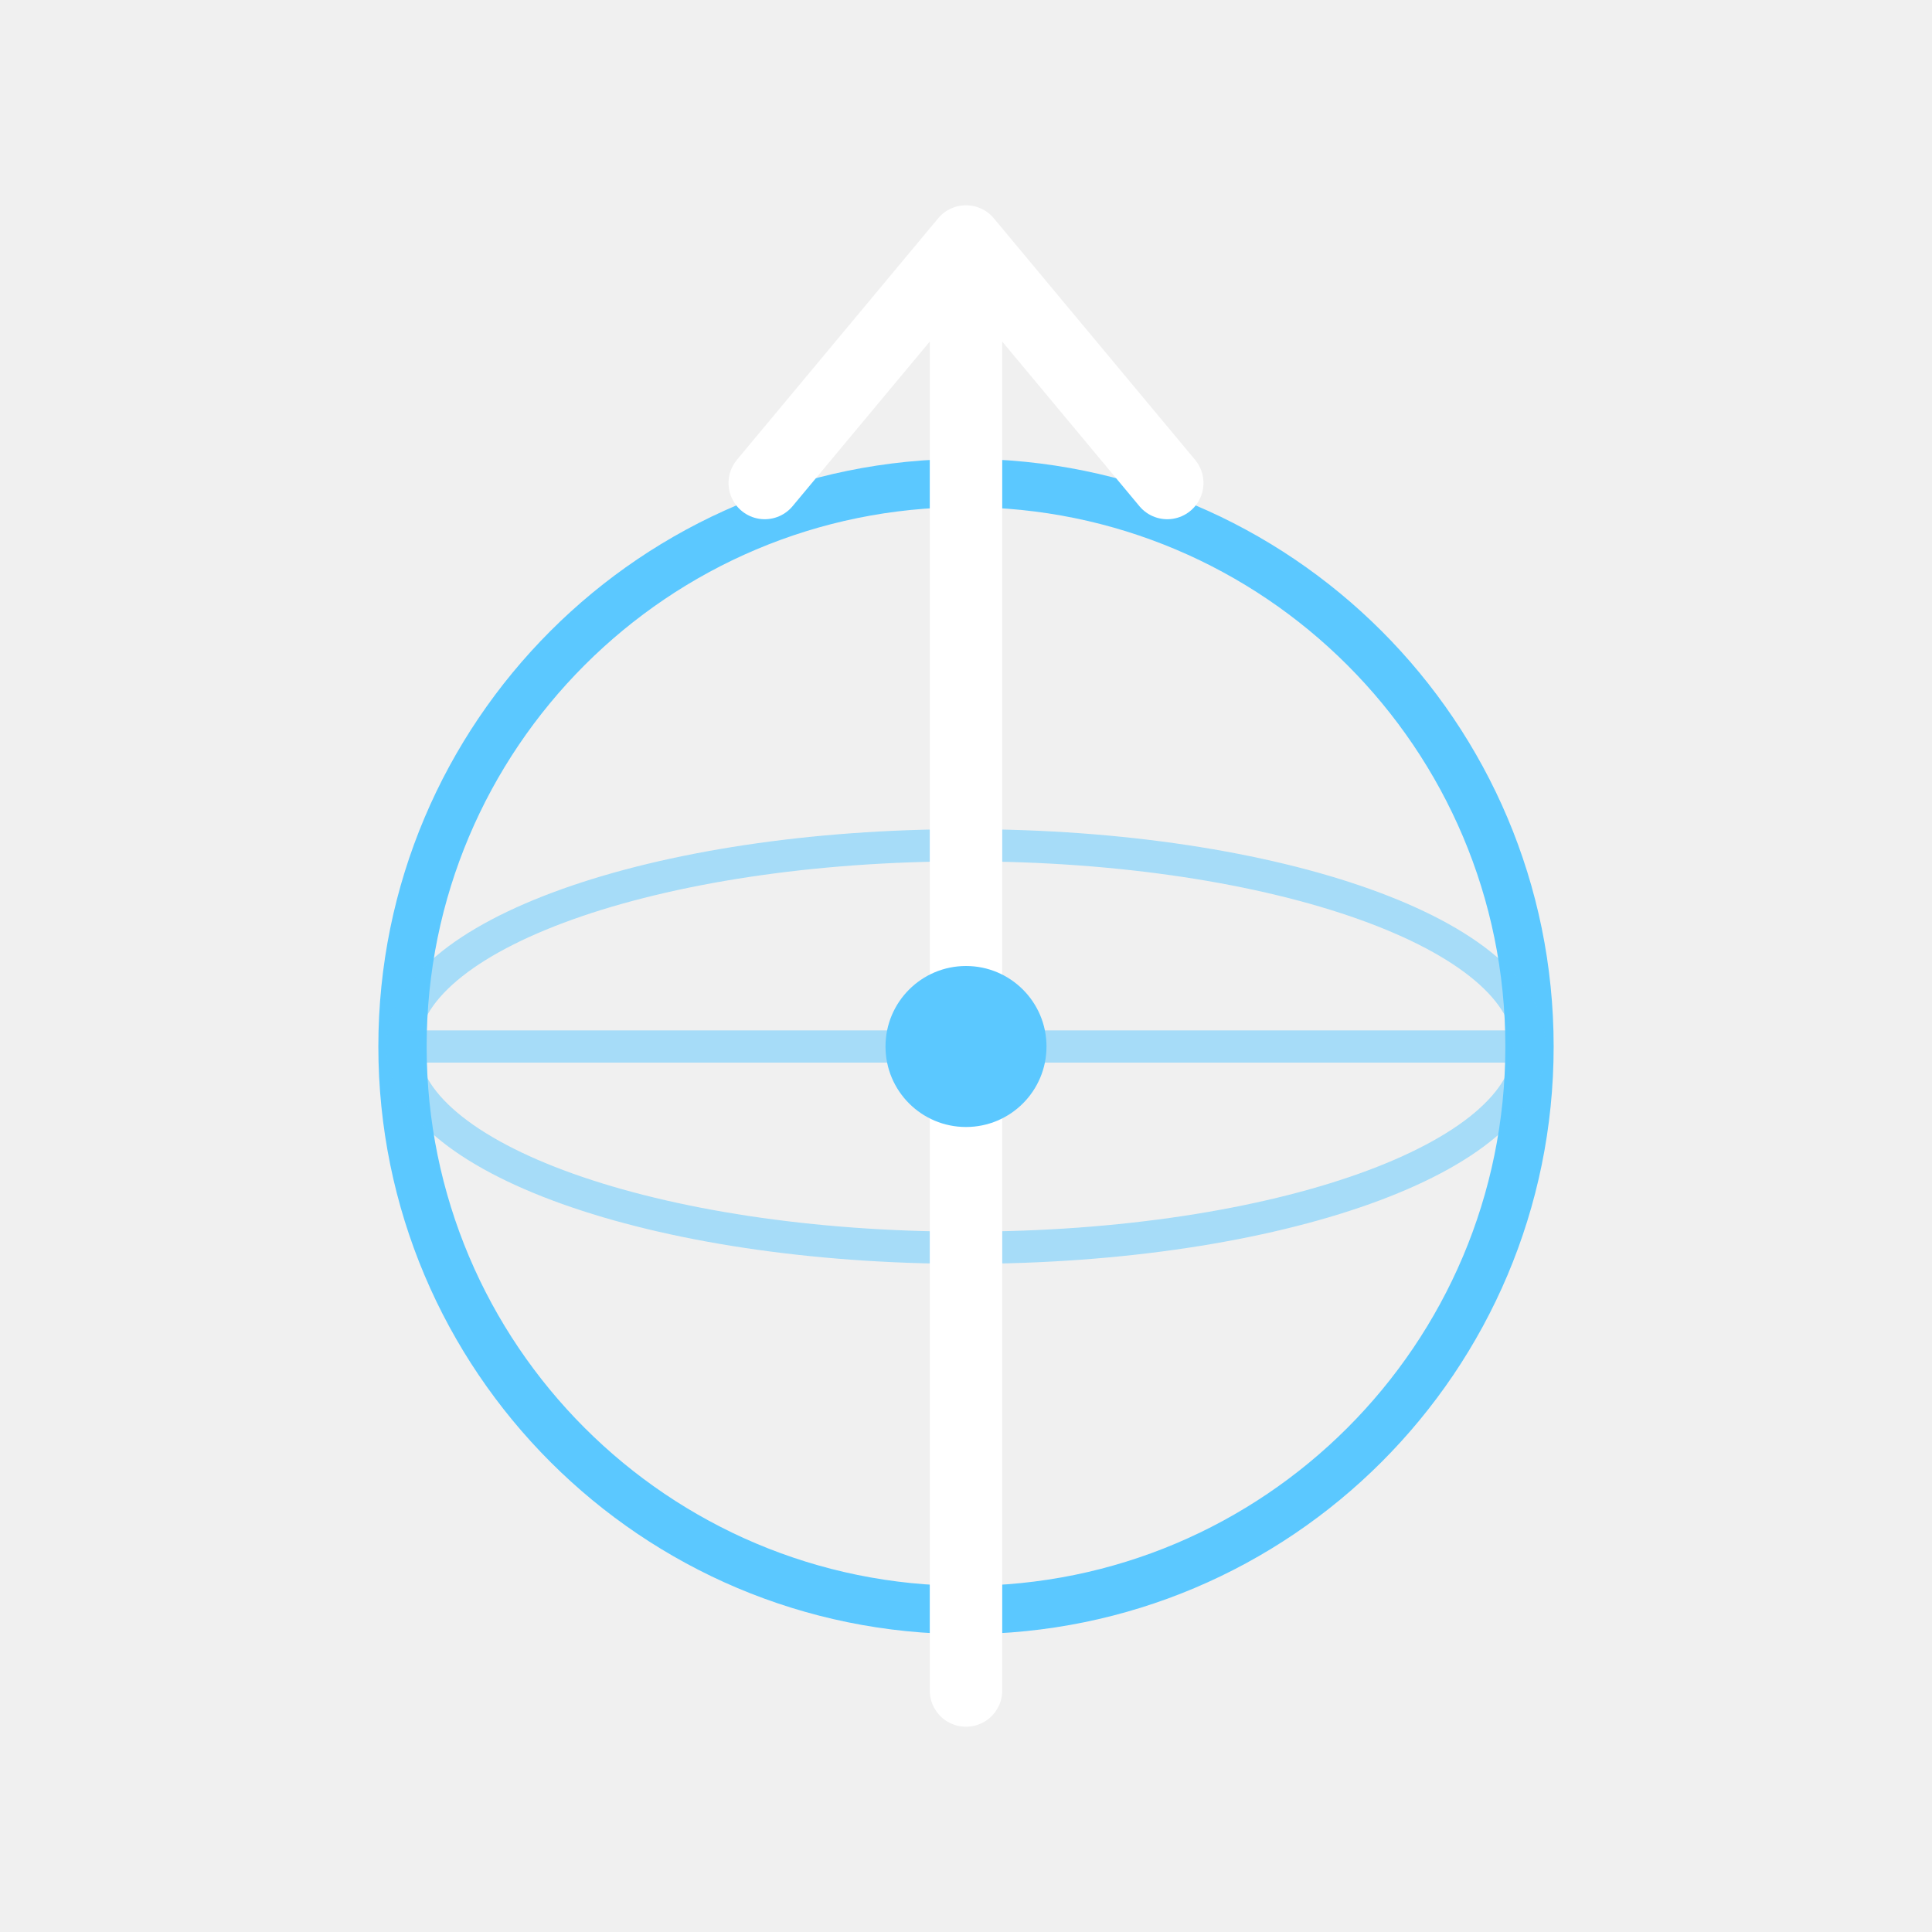
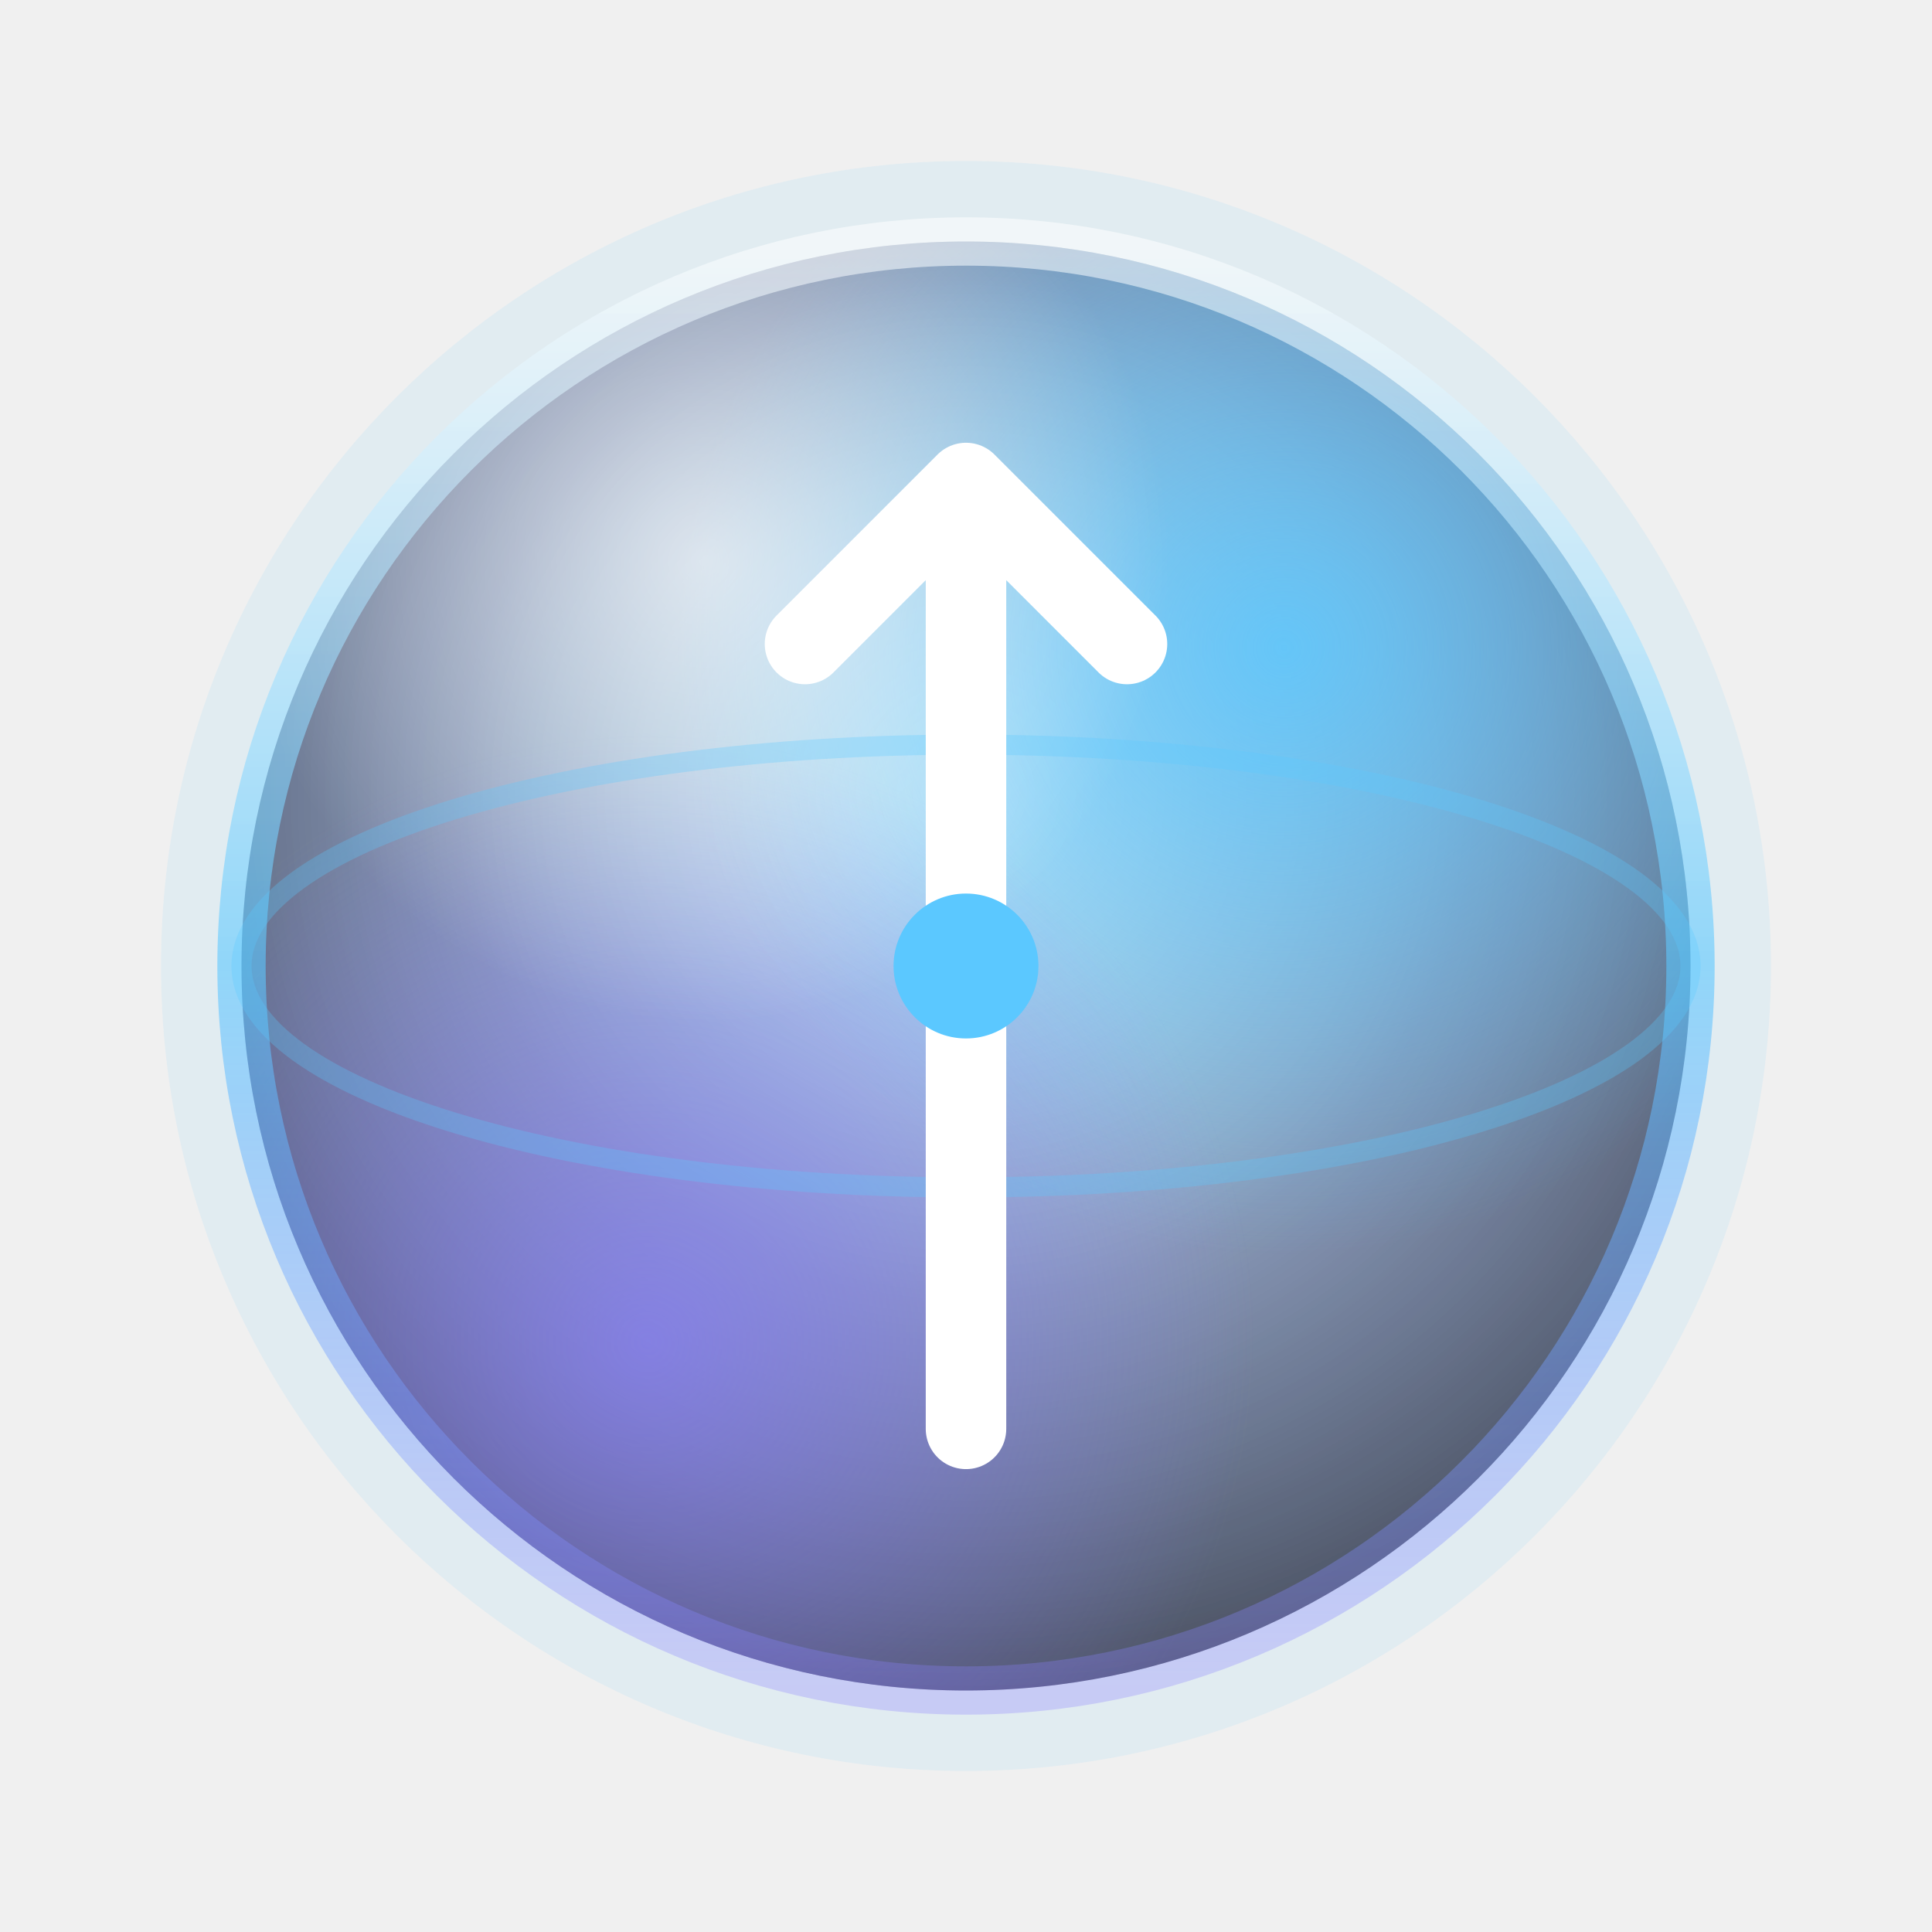
<svg xmlns="http://www.w3.org/2000/svg" viewBox="0 0 48 48" fill="none">
-   <circle cx="24" cy="26" r="14" stroke="#5BC8FF" stroke-width="1.2" />
-   <ellipse cx="24" cy="26" rx="14" ry="5" stroke="#5BC8FF" stroke-width="0.8" opacity="0.5" />
-   <line x1="10" y1="26" x2="38" y2="26" stroke="#5BC8FF" stroke-width="0.8" opacity="0.5" />
-   <path d="M24 42 L24 6 M24 6 L19 12 M24 6 L29 12" stroke="#FFFFFF" stroke-width="1.8" stroke-linecap="round" stroke-linejoin="round" />
-   <circle cx="24" cy="26" r="2" fill="#5BC8FF" />
+   <defs>
+     <radialGradient id="orbBgDark" cx="50%" cy="38%" r="65%">
+       <stop offset="0%" stop-color="#5BC8FF" stop-opacity="0.20" />
+       <stop offset="55%" stop-color="#152A66" stop-opacity="0.45" />
+       <stop offset="100%" stop-color="#030617" stop-opacity="0.70" />
+     </radialGradient>
+     <radialGradient id="auroraCyanD" cx="72%" cy="28%" r="42%">
+       <stop offset="0%" stop-color="#5BC8FF" stop-opacity="0.85" />
+       <stop offset="100%" stop-color="#5BC8FF" stop-opacity="0" />
+     </radialGradient>
+     <radialGradient id="auroraVioletD" cx="28%" cy="76%" r="42%">
+       <stop offset="0%" stop-color="#8B7FFF" stop-opacity="0.70" />
+       <stop offset="100%" stop-color="#8B7FFF" stop-opacity="0" />
+     </radialGradient>
+     <radialGradient id="specularD" cx="32%" cy="22%" r="32%">
+       <stop offset="0%" stop-color="#FFFFFF" stop-opacity="0.65" />
+       <stop offset="100%" stop-color="#FFFFFF" stop-opacity="0" />
+     </radialGradient>
+     <linearGradient id="rimD" x1="0" y1="0" x2="0" y2="1">
+       <stop offset="0%" stop-color="#FFFFFF" stop-opacity="0.55" />
+       <stop offset="50%" stop-color="#5BC8FF" stop-opacity="0.60" />
+       <stop offset="100%" stop-color="#8B7FFF" stop-opacity="0.30" />
+     </linearGradient>
+     <clipPath id="orbClipD">
+       <circle cx="24" cy="24" r="18" />
+     </clipPath>
+   </defs>
+   <circle cx="24" cy="24" r="20" fill="#5BC8FF" opacity="0.10" />
+   <g clip-path="url(#orbClipD)">
+     <circle cx="24" cy="24" r="18" fill="url(#orbBgDark)" />
+     <circle cx="24" cy="24" r="18" fill="url(#auroraCyanD)">
+       <animate attributeName="opacity" values="0.85;1;0.85" dur="6s" repeatCount="indefinite" />
+     </circle>
+     <circle cx="24" cy="24" r="18" fill="url(#auroraVioletD)">
+       <animate attributeName="opacity" values="0.95;0.65;0.95" dur="7s" repeatCount="indefinite" />
+     </circle>
+     <circle cx="24" cy="24" r="18" fill="url(#specularD)" />
+   </g>
+   <circle cx="24" cy="24" r="18" fill="none" stroke="url(#rimD)" stroke-width="1.2" />
+   <ellipse cx="24" cy="24" rx="18" ry="5.5" fill="none" stroke="#5BC8FF" stroke-width="0.5" opacity="0.30" />
+   <path d="M24 35.5 L24 12 M24 12 L20 16 M24 12 L28 16" stroke="#FFFFFF" stroke-width="2" stroke-linecap="round" stroke-linejoin="round" />
+   <circle cx="24" cy="24" r="1.8" fill="#5BC8FF">
+     <animate attributeName="r" values="1.6;2.4;1.6" dur="3s" repeatCount="indefinite" />
+     <animate attributeName="opacity" values="0.85;1;0.85" dur="3s" repeatCount="indefinite" />
+   </circle>
</svg>
